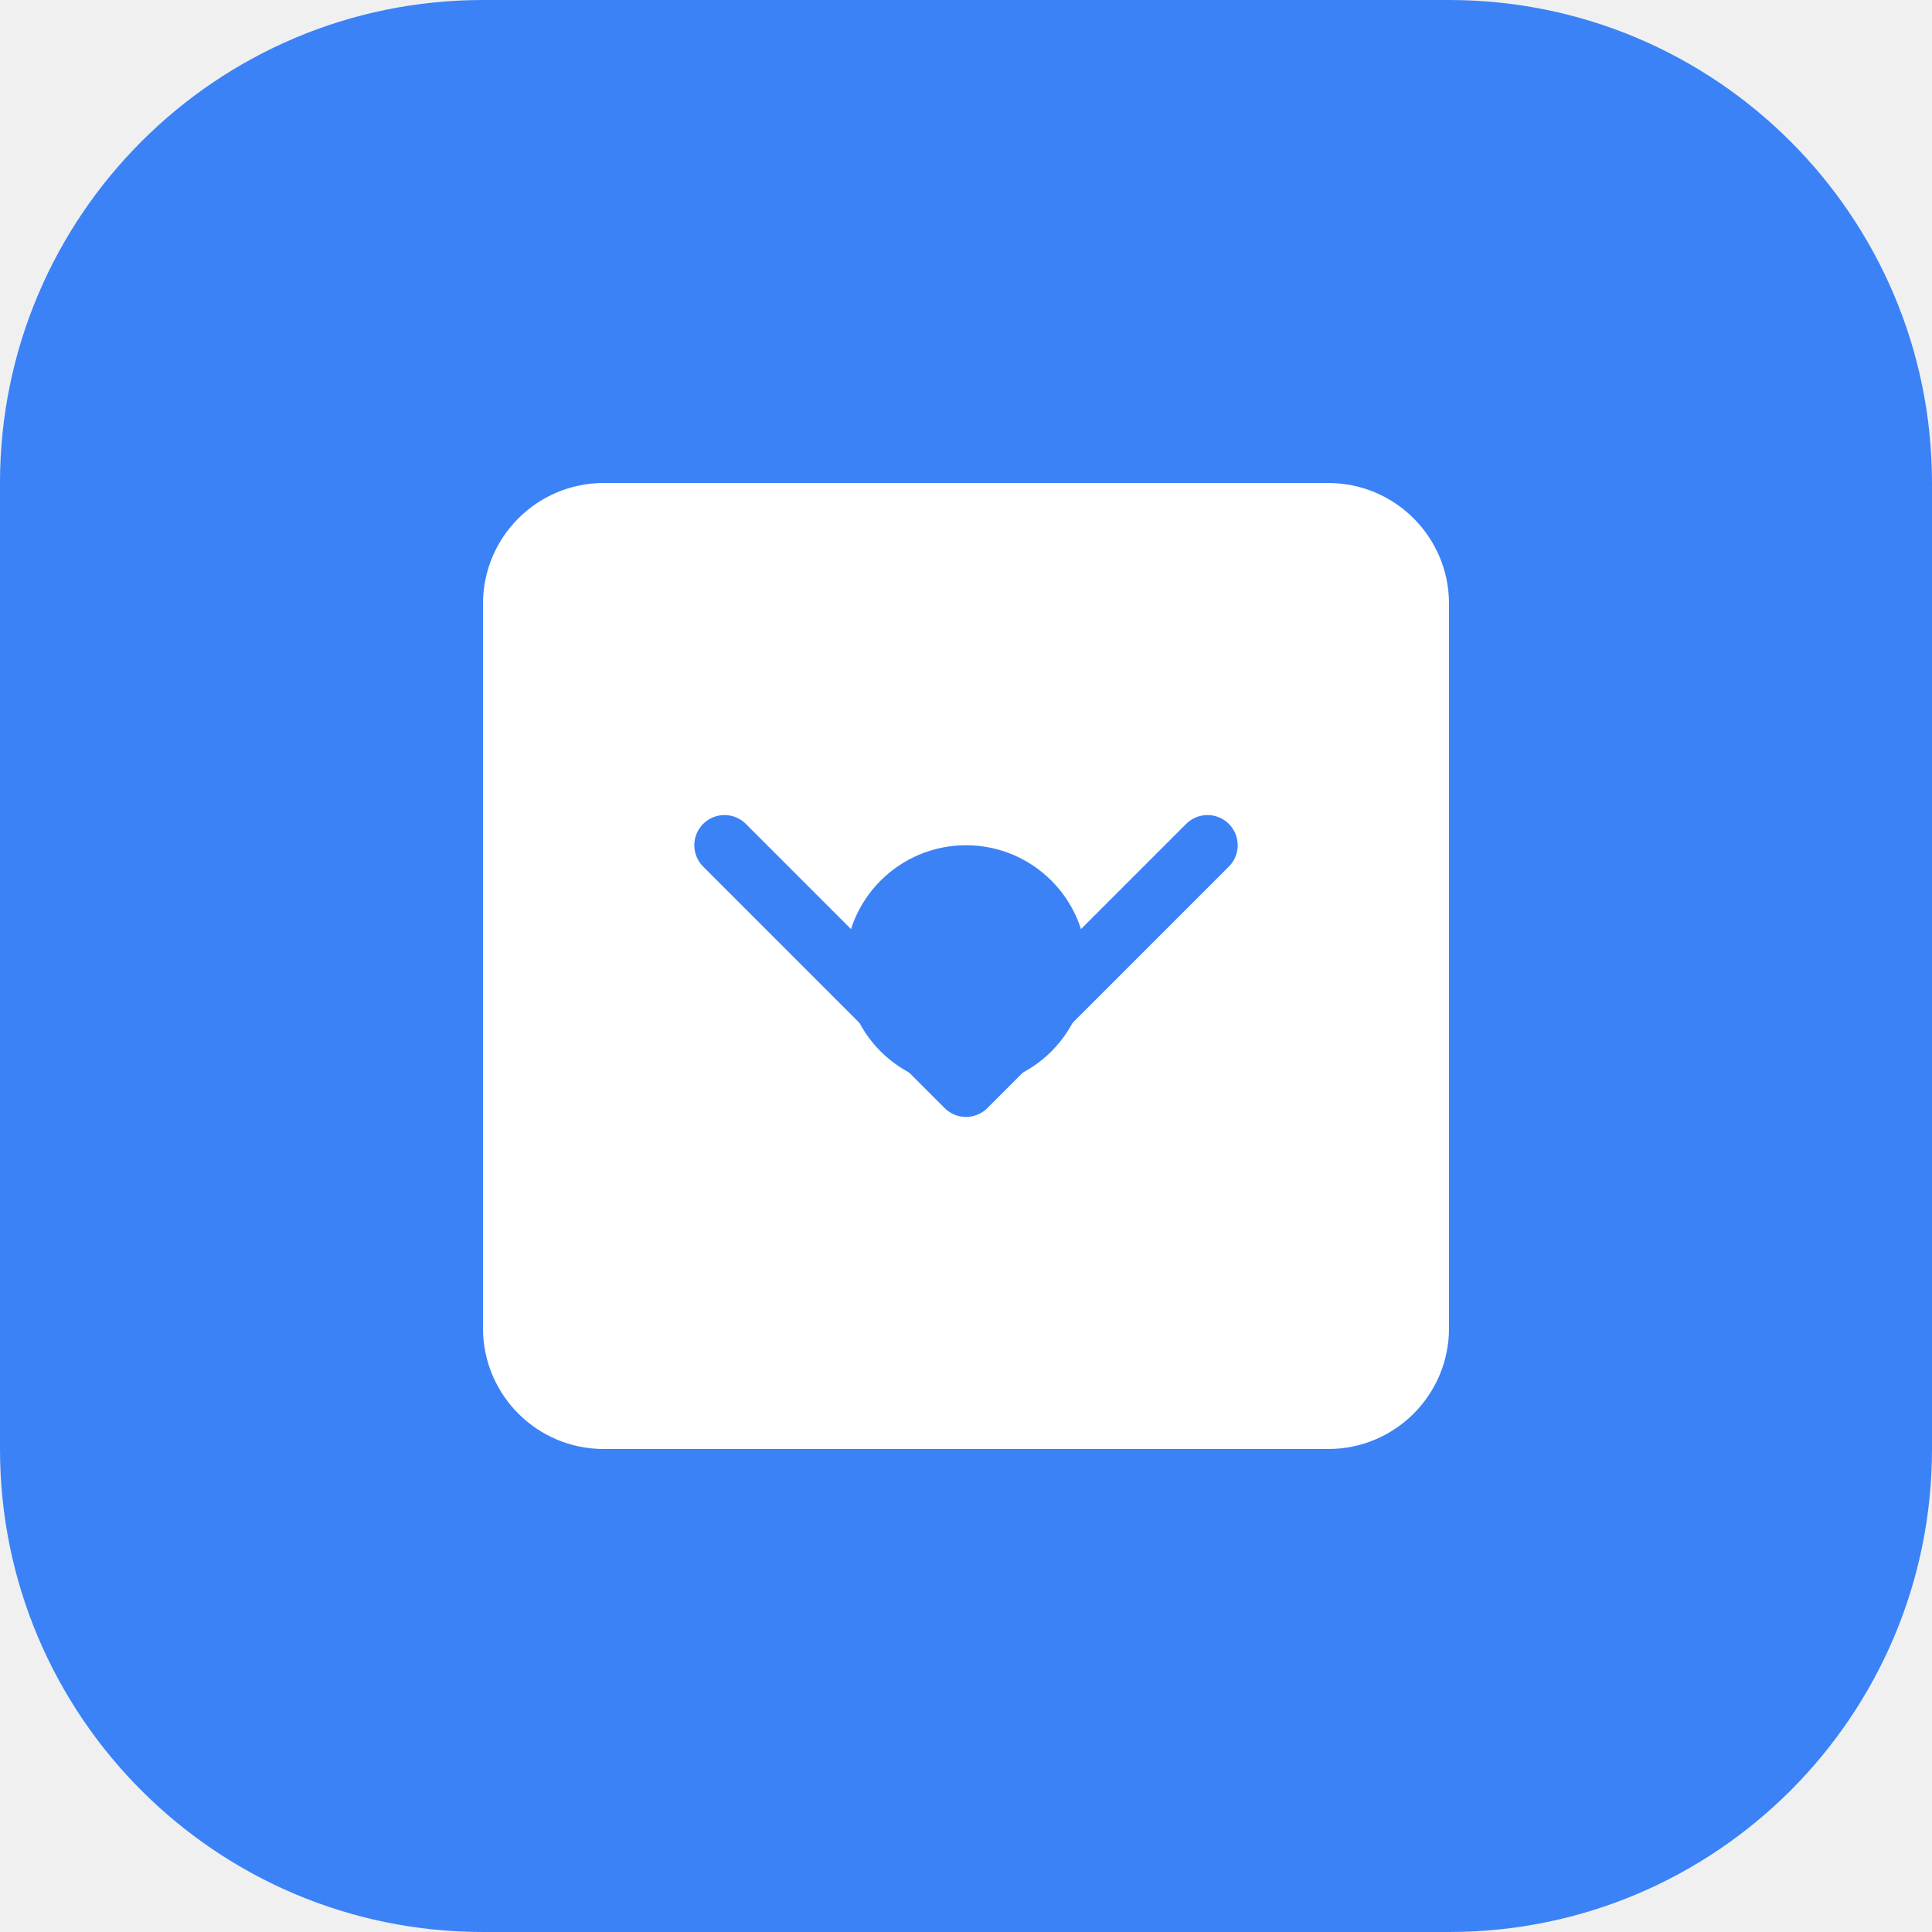
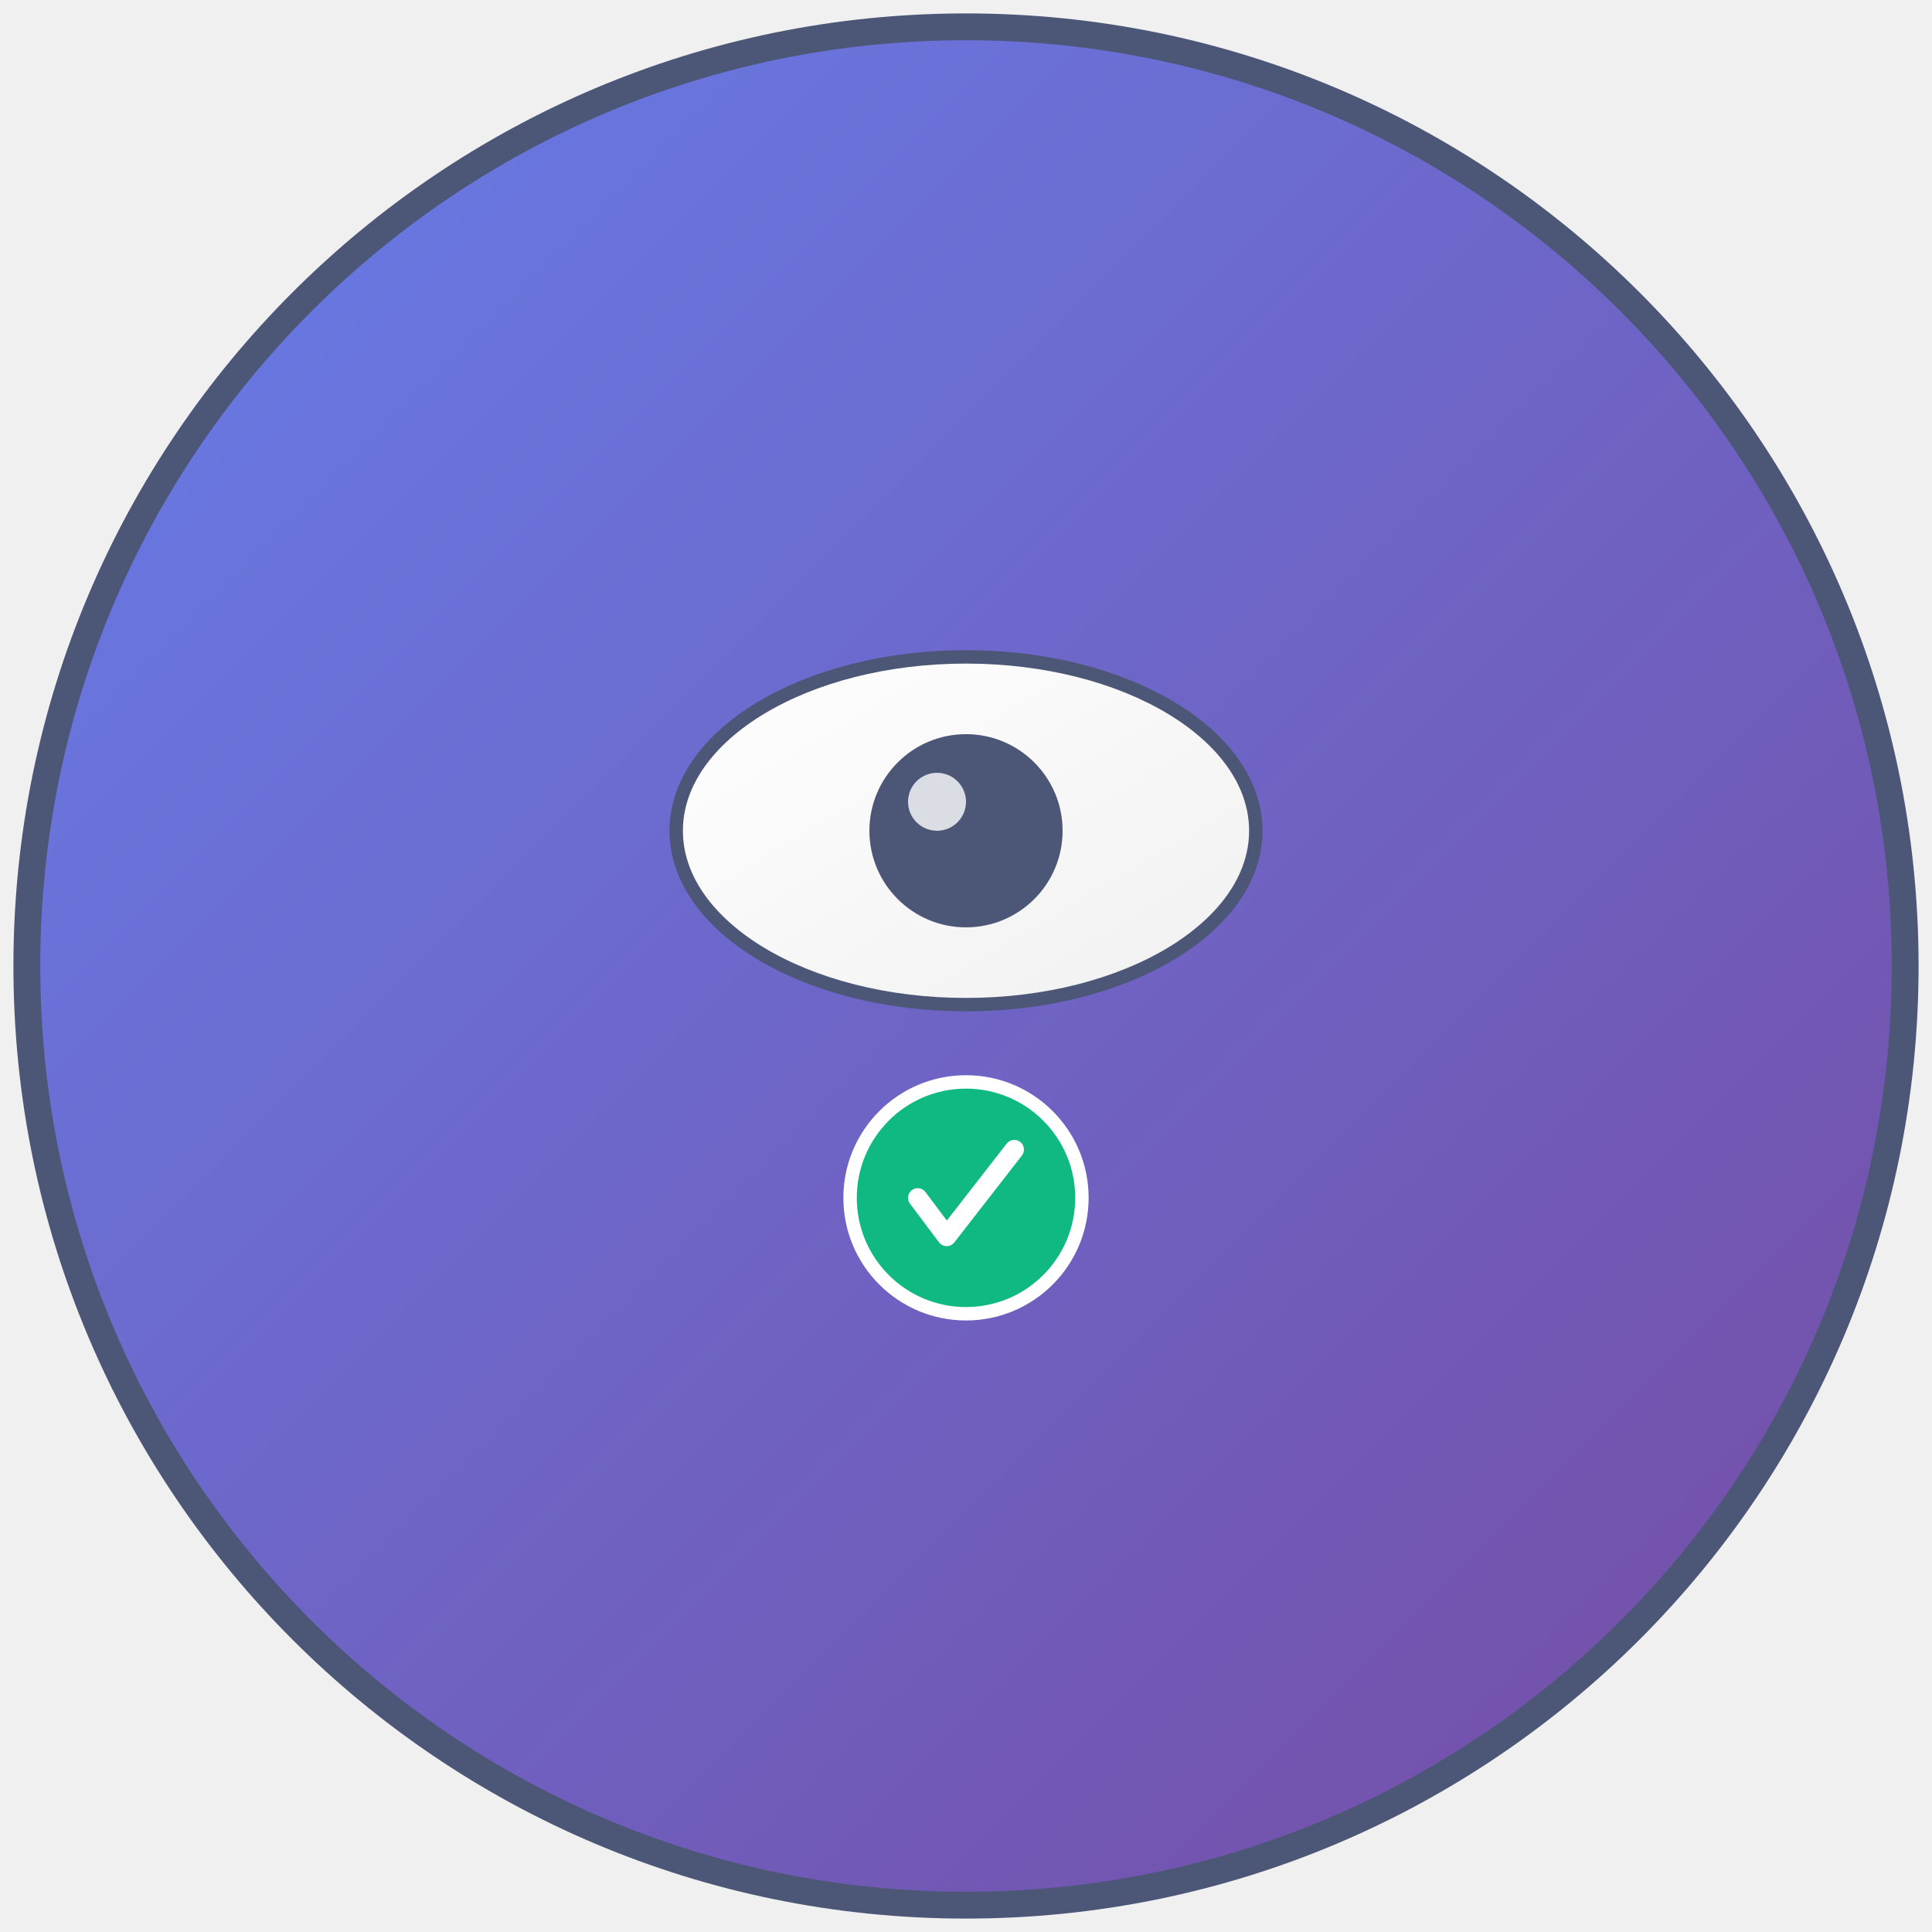
- <svg xmlns="http://www.w3.org/2000/svg" width="144" height="144" viewBox="0 0 144 144" fill="none">
-   <rect width="144" height="144" rx="36" fill="#3B82F6" />
-   <path d="M36 45C36 40.029 40.029 36 45 36H99C103.971 36 108 40.029 108 45V99C108 103.971 103.971 108 99 108H45C40.029 108 36 103.971 36 99V45Z" fill="white" />
-   <path d="M54 63L72 81L90 63" stroke="#3B82F6" stroke-width="4.5" stroke-linecap="round" stroke-linejoin="round" />
-   <circle cx="72" cy="72" r="9" fill="#3B82F6" />
+ <svg xmlns="http://www.w3.org/2000/svg" viewBox="0 0 144 144">
+   <defs>
+     <linearGradient id="iconBgGradient" x1="0%" y1="0%" x2="100%" y2="100%">
+       <stop offset="0%" style="stop-color:#667eea;stop-opacity:1" />
+       <stop offset="100%" style="stop-color:#764ba2;stop-opacity:1" />
+     </linearGradient>
+     <linearGradient id="iconIconGradient" x1="0%" y1="0%" x2="100%" y2="100%">
+       <stop offset="0%" style="stop-color:#ffffff;stop-opacity:1" />
+       <stop offset="100%" style="stop-color:#f0f0f0;stop-opacity:1" />
+     </linearGradient>
+   </defs>
+   <circle cx="72" cy="72" r="70" fill="url(#iconBgGradient)" stroke="#4c5777" stroke-width="2" />
+   <g transform="translate(72, 61.92)">
+     <ellipse cx="0" cy="0" rx="21.6" ry="12.96" fill="url(#iconIconGradient)" stroke="#4c5777" stroke-width="1" />
+     <circle cx="0" cy="0" r="7.2" fill="#4c5777" />
+     <circle cx="-2.16" cy="-2.16" r="2.16" fill="#ffffff" opacity="0.8" />
+   </g>
+   <g transform="translate(72, 89.28)">
+     <circle cx="0" cy="0" r="8.64" fill="#10b981" stroke="#ffffff" stroke-width="1" />
+     <path d="M-3.6,0 L-1.44,2.88 L3.6,-3.6" stroke="#ffffff" stroke-width="1.44" fill="none" stroke-linecap="round" stroke-linejoin="round" />
+   </g>
</svg>
